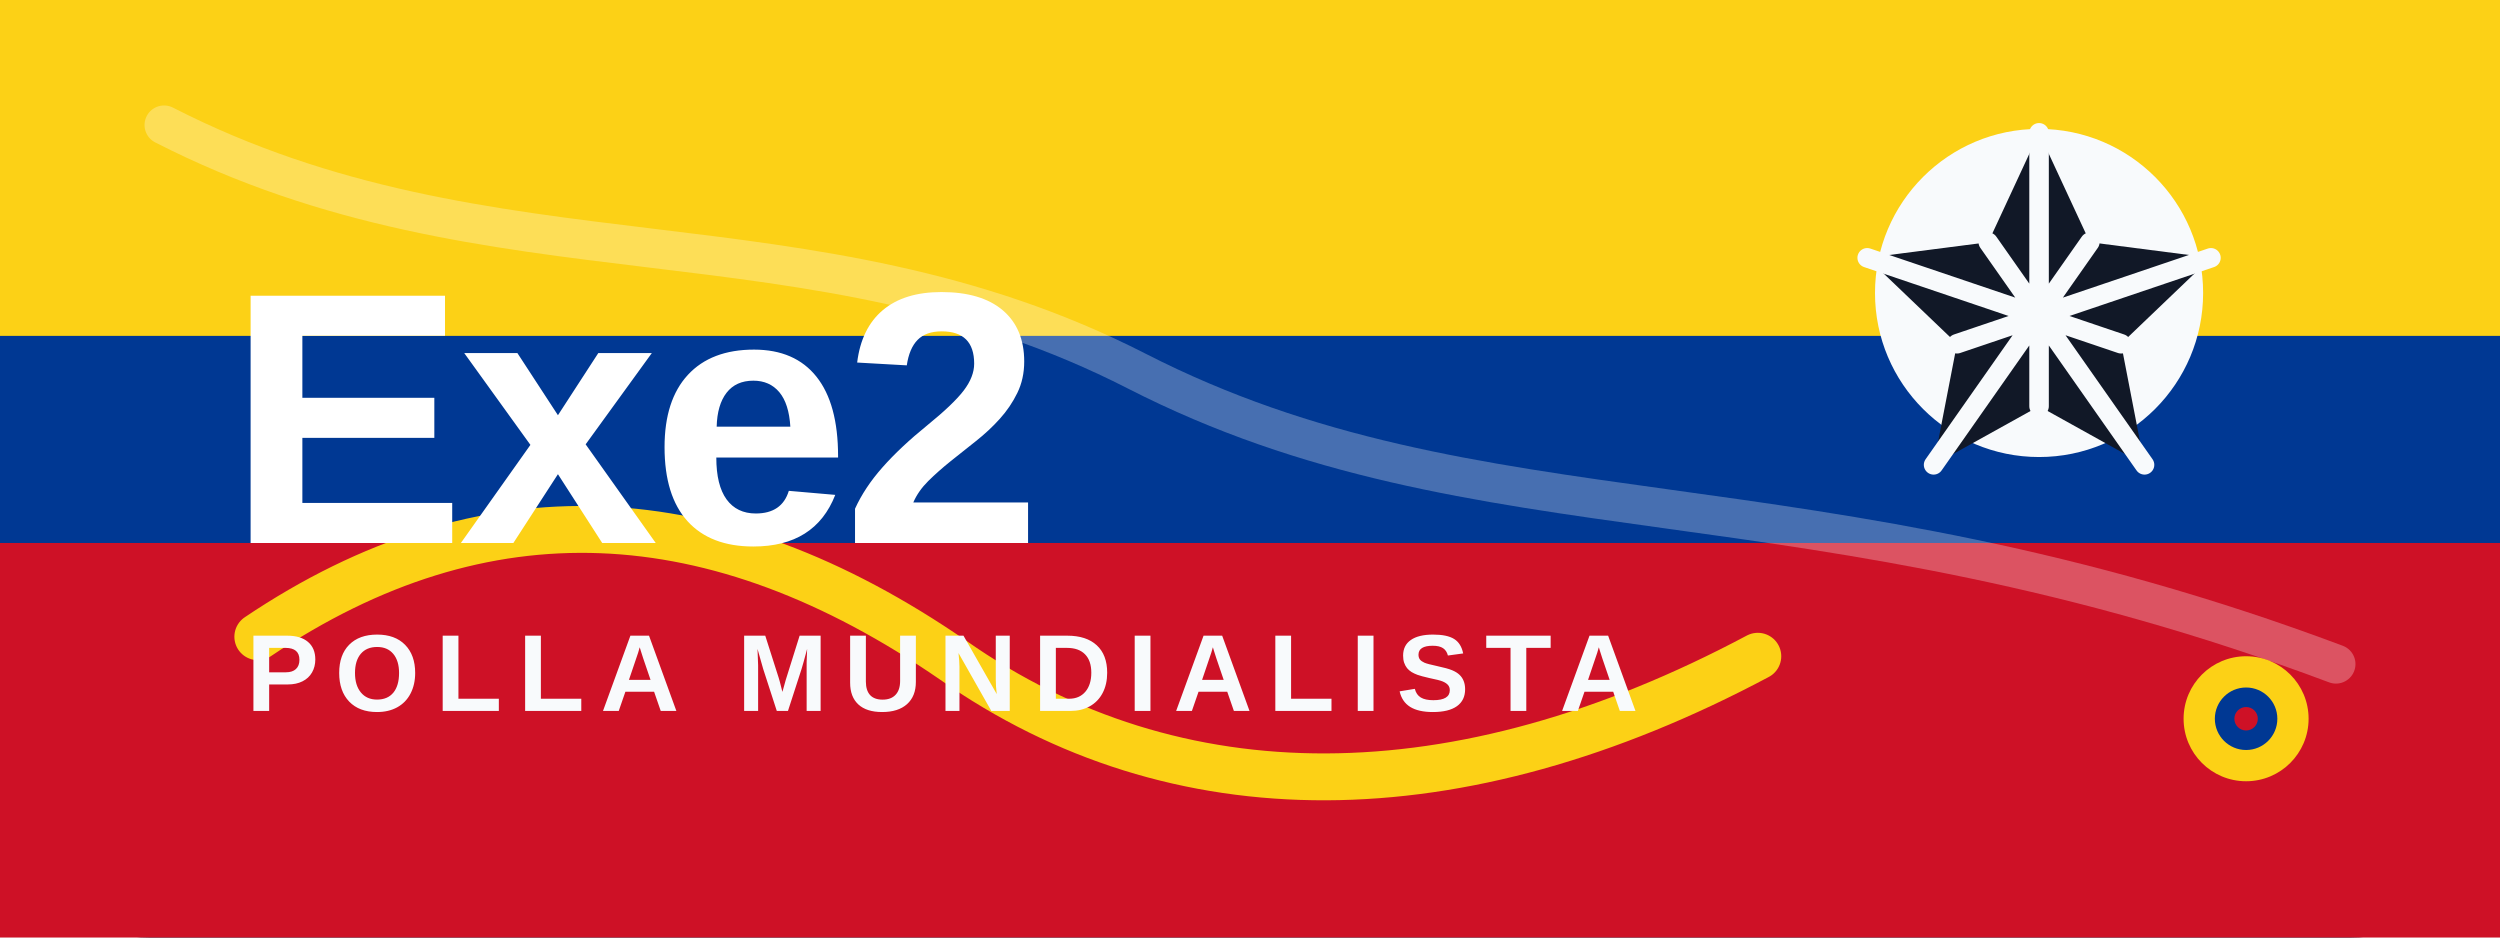
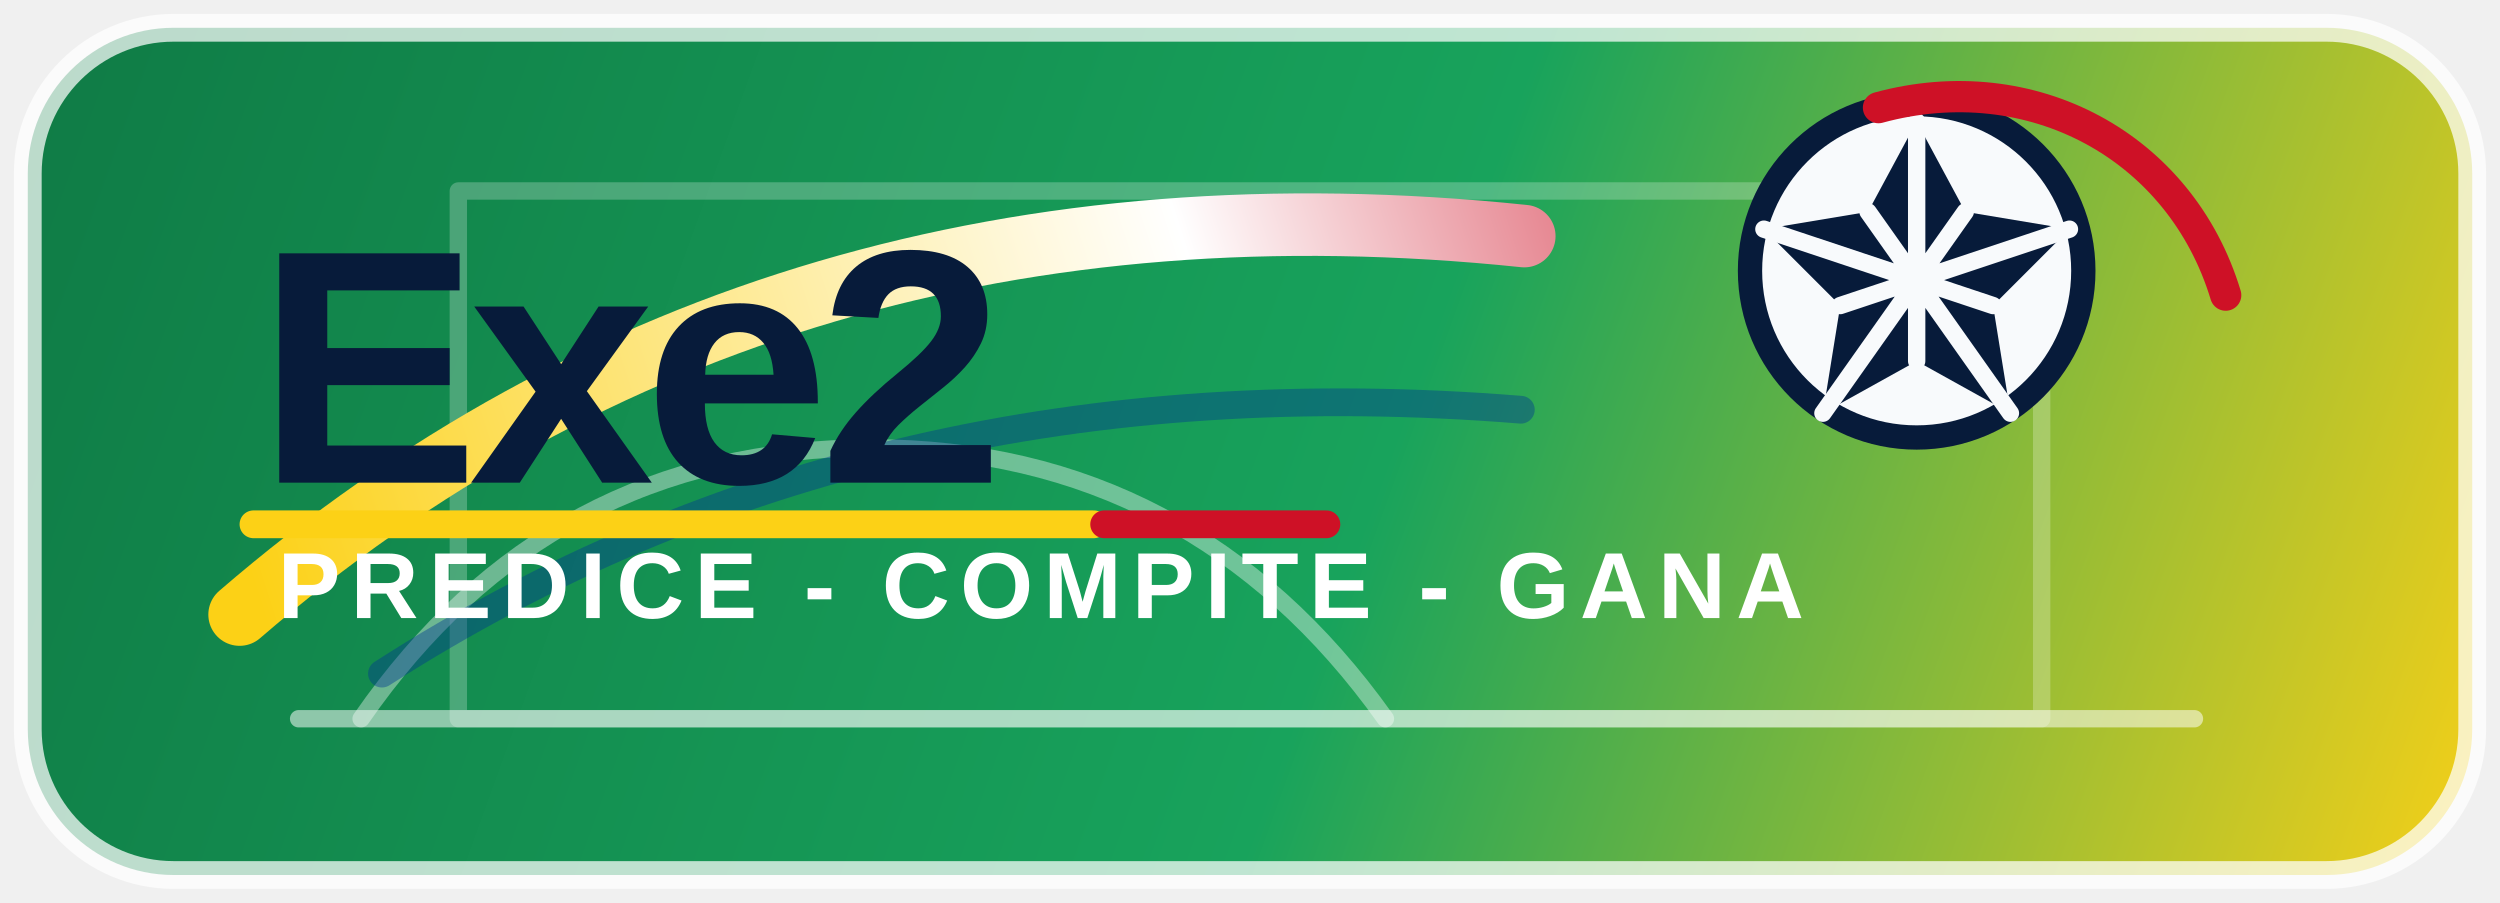
- <svg xmlns="http://www.w3.org/2000/svg" width="640" height="240" viewBox="0 0 640 240" fill="none">
-   <rect width="640" height="240" rx="38" fill="#071B3A" />
-   <path d="M0 0H640V86H0V0Z" fill="#FCD116" />
-   <path d="M0 86H640V139H0V86Z" fill="#003893" />
-   <path d="M0 139H640V240H0V139Z" fill="#CE1126" />
-   <path d="M42 32C126 75 207 52 291 95C379 140 462 119 598 170" stroke="white" stroke-opacity="0.28" stroke-width="10" stroke-linecap="round" />
-   <circle cx="522" cy="75" r="42" fill="#F8FAFC" />
-   <path d="M522 34L535 62L566 66L543 88L549 119L522 104L495 119L501 88L478 66L509 62L522 34Z" fill="#111827" />
-   <path d="M522 34V104M478 66L543 88M566 66L501 88M495 119L535 62M549 119L509 62" stroke="#F8FAFC" stroke-width="5" stroke-linecap="round" />
-   <path d="M66 163C124 124 183 127 244 169C301 209 373 209 450 168" stroke="#FCD116" stroke-width="12" stroke-linecap="round" />
-   <text x="58" y="139" fill="white" font-family="Arial Black, Arial, sans-serif" font-size="92" font-weight="900" letter-spacing="-2">Exe2</text>
-   <text x="63" y="182" fill="#F8FAFC" font-family="Arial, sans-serif" font-size="28" font-weight="700" letter-spacing="4">POLLA MUNDIALISTA</text>
-   <circle cx="575" cy="184" r="16" fill="#FCD116" />
-   <circle cx="575" cy="184" r="8" fill="#003893" />
-   <circle cx="575" cy="184" r="3" fill="#CE1126" />
+ <svg xmlns="http://www.w3.org/2000/svg" width="720" height="260" viewBox="0 0 720 260" fill="none">
+   <defs>
+     <linearGradient id="grass" x1="0" y1="0" x2="720" y2="260" gradientUnits="userSpaceOnUse">
+       <stop stop-color="#0F7A45" />
+       <stop offset="0.55" stop-color="#18A35C" />
+       <stop offset="1" stop-color="#FCD116" />
+     </linearGradient>
+     <linearGradient id="ballTrail" x1="82" y1="196" x2="550" y2="46" gradientUnits="userSpaceOnUse">
+       <stop stop-color="#FCD116" />
+       <stop offset="0.58" stop-color="#FFFFFF" />
+       <stop offset="1" stop-color="#CE1126" />
+     </linearGradient>
+   </defs>
+   <rect x="8" y="8" width="704" height="244" rx="42" fill="url(#grass)" />
+   <rect x="8" y="8" width="704" height="244" rx="42" stroke="#FFFFFF" stroke-opacity="0.72" stroke-width="8" />
+   <path d="M86 207H632" stroke="#FFFFFF" stroke-opacity="0.52" stroke-width="5" stroke-linecap="round" />
+   <path d="M104 207C140 155 189 129 251 129C312 129 362 155 399 207" stroke="#FFFFFF" stroke-opacity="0.38" stroke-width="5" stroke-linecap="round" />
+   <path d="M132 55H588V207H132V55Z" stroke="#FFFFFF" stroke-opacity="0.24" stroke-width="5" stroke-linejoin="round" />
+   <path d="M69 177C171 89 295 53 439 68" stroke="url(#ballTrail)" stroke-width="18" stroke-linecap="round" />
+   <path d="M110 194C205 133 314 108 438 118" stroke="#003893" stroke-opacity="0.42" stroke-width="8" stroke-linecap="round" />
+   <circle cx="552" cy="78" r="48" fill="#F8FAFC" stroke="#071B3A" stroke-width="7" />
+   <path d="M552 35L566 61L596 66L574 88L579 119L552 104L525 119L530 88L508 66L538 61L552 35Z" fill="#071B3A" />
+   <path d="M552 35V104M508 66L574 88M596 66L530 88M525 119L566 61M579 119L538 61" stroke="#F8FAFC" stroke-width="5" stroke-linecap="round" />
+   <path d="M541 31C585 19 628 42 641 85" stroke="#CE1126" stroke-width="9" stroke-linecap="round" />
+   <text x="74" y="139" fill="#071B3A" font-family="Arial Black, Arial, sans-serif" font-size="96" font-weight="900" letter-spacing="-3">Exe2</text>
+   <text x="80" y="178" fill="#FFFFFF" font-family="Arial, sans-serif" font-size="27" font-weight="800" letter-spacing="3">PREDICE - COMPITE - GANA</text>
+   <path d="M73 151H315" stroke="#FCD116" stroke-width="8" stroke-linecap="round" />
+   <path d="M318 151H382" stroke="#CE1126" stroke-width="8" stroke-linecap="round" />
</svg>
